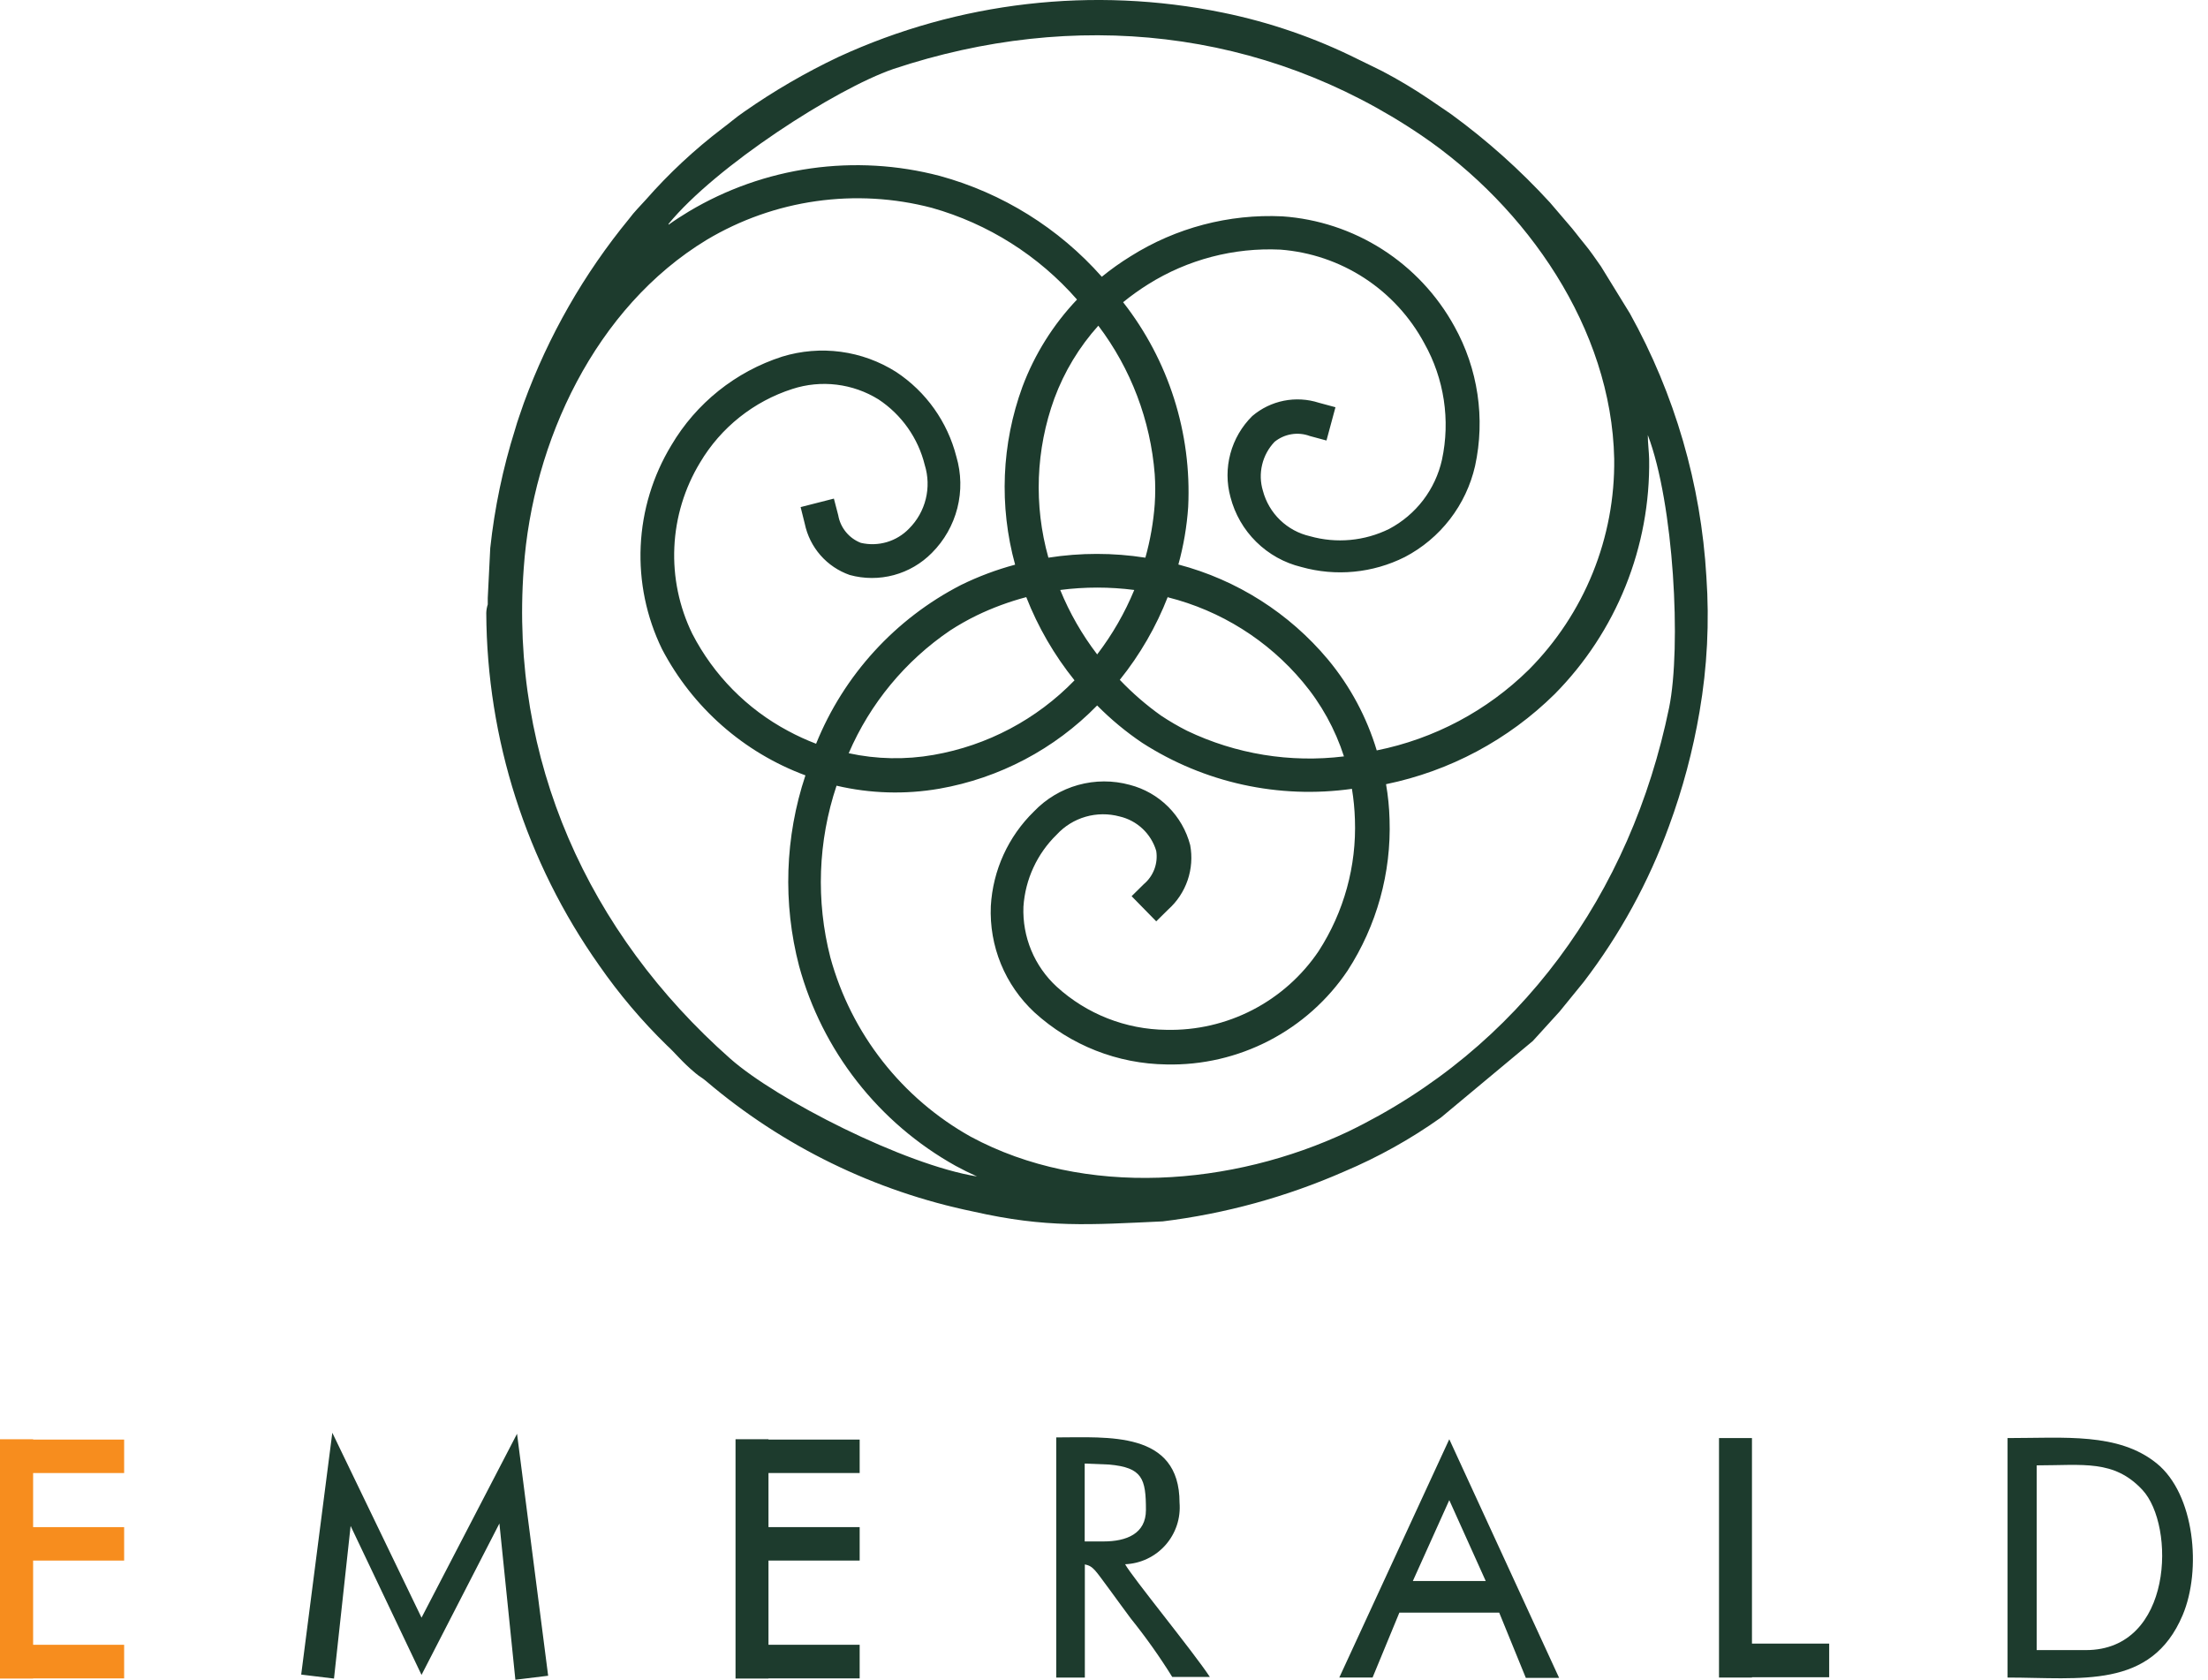
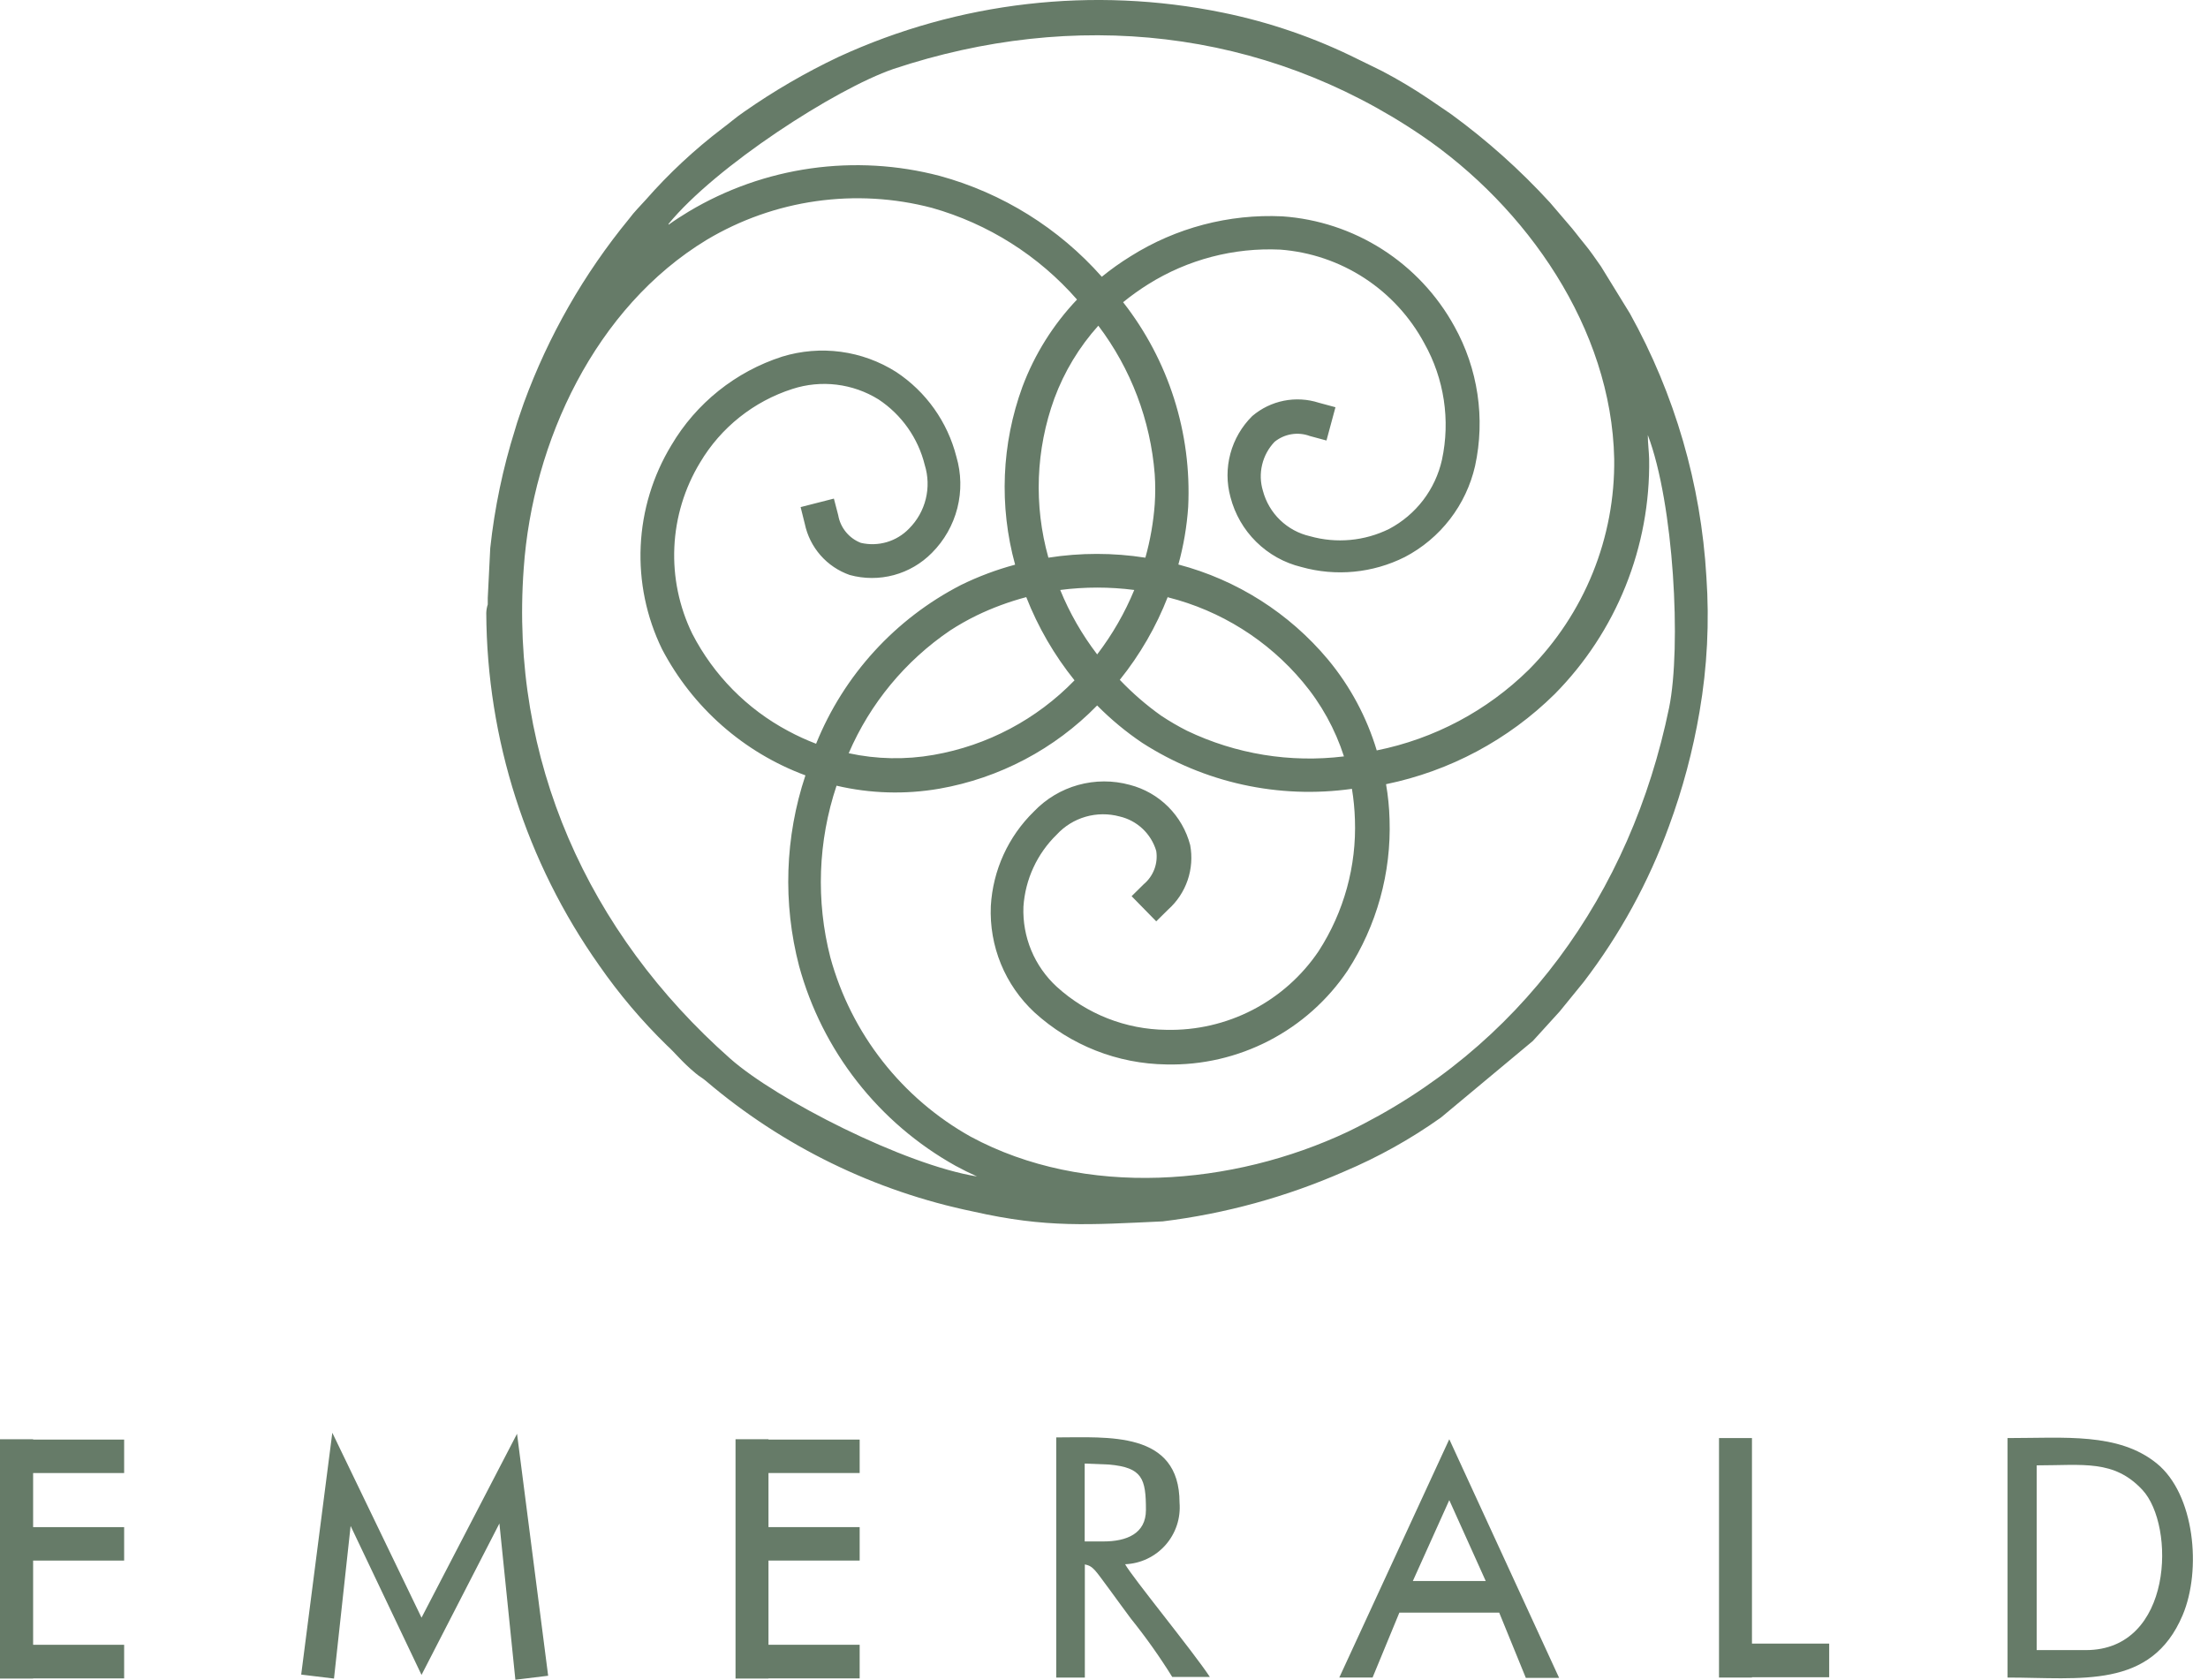
<svg xmlns="http://www.w3.org/2000/svg" width="117" height="89" viewBox="0 0 117 89" fill="none">
-   <path fill-rule="evenodd" clip-rule="evenodd" d="M61.885 31.612C61.266 33.203 60.407 34.69 59.337 36.021C60.004 36.721 60.736 37.356 61.523 37.916C61.966 38.211 62.425 38.479 62.899 38.719C65.484 39.957 68.37 40.428 71.215 40.077C70.75 38.635 70.011 37.296 69.036 36.135C67.186 33.922 64.683 32.351 61.885 31.647M35.431 11.903C35.775 11.656 36.137 11.427 36.498 11.207C38.478 10.024 40.673 9.248 42.957 8.924C45.24 8.6 47.565 8.735 49.796 9.32C53.117 10.228 56.102 12.085 58.384 14.664C58.869 14.269 59.378 13.907 59.91 13.579C62.311 12.067 65.118 11.328 67.952 11.463C69.836 11.594 71.656 12.195 73.248 13.212C74.839 14.229 76.15 15.628 77.061 17.282C78.319 19.535 78.711 22.169 78.163 24.689C77.928 25.715 77.474 26.677 76.832 27.509C76.189 28.342 75.374 29.026 74.442 29.513C72.743 30.367 70.787 30.555 68.957 30.042C68.054 29.823 67.228 29.362 66.567 28.71C65.905 28.058 65.433 27.238 65.201 26.338C64.995 25.584 64.994 24.79 65.197 24.035C65.4 23.28 65.8 22.593 66.356 22.044C66.835 21.636 67.41 21.357 68.028 21.233C68.645 21.11 69.284 21.146 69.883 21.339L70.765 21.577L70.289 23.34L69.407 23.102C69.095 22.986 68.759 22.953 68.431 23.008C68.103 23.062 67.795 23.201 67.537 23.411C67.214 23.75 66.987 24.168 66.879 24.624C66.77 25.079 66.784 25.555 66.92 26.003C67.077 26.594 67.392 27.131 67.832 27.555C68.272 27.979 68.82 28.275 69.416 28.411C70.814 28.806 72.31 28.668 73.613 28.023C74.316 27.651 74.929 27.131 75.412 26.5C75.894 25.868 76.234 25.139 76.408 24.363C76.86 22.261 76.527 20.065 75.474 18.191C74.721 16.789 73.628 15.6 72.295 14.732C70.962 13.864 69.432 13.347 67.846 13.226C65.38 13.109 62.937 13.749 60.844 15.06C60.381 15.35 59.936 15.668 59.513 16.013C61.928 19.096 63.152 22.947 62.961 26.859C62.891 27.891 62.717 28.913 62.441 29.91C65.546 30.726 68.32 32.489 70.377 34.954C71.548 36.367 72.423 38.002 72.952 39.76C75.997 39.148 78.798 37.662 81.011 35.483C82.47 34.015 83.622 32.271 84.399 30.352C85.175 28.434 85.562 26.38 85.535 24.31C85.394 17.406 80.897 10.969 75.324 7.177C66.929 1.481 56.903 0.475 47.353 3.65C44.267 4.708 37.918 8.817 35.422 11.868L35.431 11.903ZM60.695 29.539C60.952 28.617 61.118 27.672 61.188 26.718C61.224 26.189 61.224 25.659 61.188 25.13C60.965 22.274 59.928 19.541 58.199 17.256C57.187 18.382 56.397 19.689 55.871 21.109C54.884 23.82 54.773 26.771 55.554 29.548C57.254 29.282 58.986 29.282 60.686 29.548L60.695 29.539ZM58.146 34.663C58.944 33.618 59.602 32.474 60.104 31.259C58.801 31.091 57.483 31.091 56.18 31.259C56.678 32.478 57.337 33.626 58.137 34.672L58.146 34.663ZM41.992 20.607C39.939 21.264 38.198 22.651 37.098 24.504C36.275 25.861 35.805 27.403 35.733 28.988C35.66 30.574 35.987 32.152 36.683 33.578C37.813 35.771 39.585 37.568 41.762 38.728C42.241 38.986 42.736 39.213 43.244 39.407C44.712 35.772 47.438 32.786 50.924 30.994C51.843 30.544 52.802 30.184 53.79 29.919C52.935 26.813 53.071 23.517 54.178 20.492C54.822 18.773 55.806 17.202 57.07 15.871C55.032 13.542 52.36 11.854 49.381 11.013C47.38 10.488 45.294 10.368 43.245 10.659C41.197 10.949 39.227 11.645 37.45 12.706C31.542 16.286 28.218 23.402 27.751 30.121C27.01 40.236 31.154 49.424 38.694 56.09C41.145 58.26 47.926 61.716 51.771 62.334C51.383 62.157 51.004 61.972 50.633 61.769C48.617 60.645 46.846 59.13 45.423 57.313C43.999 55.496 42.953 53.414 42.344 51.188C41.475 47.858 41.592 44.347 42.679 41.082C39.405 39.869 36.697 37.484 35.078 34.389C34.252 32.692 33.864 30.815 33.95 28.93C34.036 27.044 34.594 25.21 35.572 23.596C36.888 21.363 38.978 19.691 41.445 18.896C42.451 18.588 43.511 18.5 44.554 18.64C45.597 18.78 46.597 19.145 47.485 19.707C49.071 20.754 50.209 22.355 50.677 24.196C50.939 25.083 50.957 26.025 50.729 26.922C50.501 27.819 50.035 28.638 49.381 29.293C48.825 29.858 48.128 30.265 47.363 30.471C46.597 30.677 45.79 30.675 45.025 30.465C44.428 30.256 43.894 29.897 43.477 29.421C43.06 28.945 42.773 28.369 42.644 27.749L42.424 26.868L44.187 26.418L44.417 27.3C44.473 27.626 44.614 27.933 44.824 28.189C45.034 28.446 45.307 28.644 45.616 28.763C46.071 28.869 46.547 28.855 46.995 28.722C47.443 28.589 47.849 28.342 48.173 28.005C48.605 27.572 48.91 27.03 49.056 26.436C49.202 25.843 49.183 25.22 49.002 24.637C48.651 23.212 47.775 21.971 46.551 21.162C45.877 20.744 45.12 20.478 44.332 20.382C43.545 20.286 42.746 20.363 41.992 20.607ZM56.938 36.047C55.867 34.716 55.005 33.229 54.381 31.638C53.47 31.879 52.584 32.207 51.736 32.617C51.259 32.851 50.797 33.113 50.351 33.402C47.974 35.013 46.107 37.271 44.972 39.909C46.451 40.23 47.979 40.26 49.469 39.998C52.314 39.503 54.928 38.12 56.938 36.047ZM55.995 52.281C57.585 53.731 59.654 54.544 61.806 54.565C63.392 54.601 64.963 54.239 66.373 53.51C67.782 52.781 68.987 51.709 69.874 50.394C71.215 48.321 71.886 45.886 71.796 43.419C71.779 42.875 71.726 42.333 71.638 41.796C67.758 42.343 63.812 41.476 60.518 39.354C59.661 38.776 58.864 38.114 58.137 37.379C55.882 39.688 52.958 41.23 49.778 41.788C47.969 42.102 46.116 42.048 44.328 41.629C43.343 44.57 43.229 47.734 44.002 50.738C44.55 52.733 45.49 54.6 46.766 56.228C48.042 57.857 49.63 59.216 51.436 60.226C57.485 63.489 65.315 62.845 71.426 59.962C80.553 55.553 86.417 47.361 88.445 37.493C89.097 34.283 88.701 26.691 87.316 23.049C87.316 23.473 87.378 23.931 87.387 24.319C87.422 26.625 86.998 28.914 86.138 31.054C85.278 33.193 84 35.14 82.378 36.779C79.924 39.199 76.822 40.856 73.445 41.55C73.552 42.164 73.614 42.786 73.631 43.41C73.728 46.246 72.952 49.044 71.409 51.426C70.355 52.993 68.924 54.269 67.247 55.138C65.571 56.007 63.702 56.441 61.815 56.399C59.221 56.368 56.73 55.386 54.813 53.639C54.043 52.923 53.437 52.049 53.038 51.076C52.639 50.103 52.457 49.055 52.503 48.004C52.612 46.108 53.427 44.322 54.787 42.996C55.428 42.325 56.238 41.839 57.132 41.591C58.026 41.343 58.971 41.34 59.866 41.585C60.635 41.784 61.338 42.184 61.9 42.745C62.463 43.307 62.866 44.008 63.067 44.777C63.182 45.398 63.136 46.038 62.932 46.636C62.728 47.233 62.373 47.769 61.903 48.189L61.268 48.816L59.963 47.484L60.606 46.849C60.859 46.637 61.053 46.363 61.169 46.054C61.285 45.745 61.319 45.412 61.268 45.086C61.135 44.637 60.885 44.231 60.544 43.911C60.203 43.59 59.784 43.366 59.328 43.26C58.737 43.1 58.114 43.105 57.527 43.274C56.939 43.444 56.409 43.771 55.995 44.221C54.955 45.232 54.327 46.593 54.231 48.039C54.2 48.832 54.341 49.622 54.646 50.355C54.95 51.087 55.411 51.744 55.995 52.281ZM25.767 32.476C25.799 39.164 27.886 45.681 31.745 51.144C32.806 52.672 34.011 54.095 35.343 55.394C35.757 55.764 36.145 56.276 36.86 56.866C37.089 57.06 37.177 57.078 37.406 57.272C41.472 60.735 46.346 63.115 51.577 64.194C55.466 65.076 57.749 64.891 61.612 64.714C64.924 64.308 68.159 63.419 71.215 62.078C73.028 61.313 74.752 60.352 76.355 59.212L81.223 55.156L81.681 54.653L82.643 53.595L83.921 52.025C85.836 49.522 87.359 46.742 88.436 43.781C89.163 41.81 89.706 39.776 90.058 37.705C90.464 35.347 90.585 32.949 90.42 30.562C90.135 25.663 88.748 20.892 86.364 16.603L84.829 14.108C84.547 13.711 84.292 13.323 83.948 12.909C83.604 12.494 83.419 12.221 83.066 11.824L82.131 10.731C80.545 9 78.79 7.431 76.893 6.048L75.703 5.237C74.913 4.705 74.095 4.216 73.251 3.773C72.784 3.535 72.449 3.385 71.973 3.147C69.699 2.01 67.286 1.177 64.795 0.669C57.931 -0.737 50.798 0.085 44.434 3.015C42.686 3.843 41.011 4.817 39.426 5.925C38.985 6.225 38.676 6.507 38.27 6.807C36.799 7.927 35.443 9.191 34.223 10.581C33.906 10.934 33.606 11.225 33.341 11.586C30.944 14.502 29.057 17.802 27.759 21.348C27.592 21.85 27.424 22.282 27.292 22.758C26.648 24.803 26.208 26.906 25.978 29.037L25.846 31.682C25.846 31.85 25.846 31.92 25.846 32.026C25.798 32.172 25.772 32.323 25.767 32.476Z" fill="#1D3B2D" />
-   <path fill-rule="evenodd" clip-rule="evenodd" d="M110.568 87.429H107.923V77.641C110.383 77.641 112.014 77.324 113.522 78.938C115.286 80.825 115.162 87.429 110.533 87.429M106.379 88.884C110.233 88.884 113.989 89.528 115.656 85.578C116.67 83.188 116.3 79.158 114.271 77.527C112.243 75.895 109.404 76.195 106.379 76.195V88.884Z" fill="#1D3B2D" />
-   <path fill-rule="evenodd" clip-rule="evenodd" d="M58.473 81.672H57.477V77.545L58.773 77.598C60.536 77.757 60.722 78.347 60.722 80.005C60.722 81.266 59.69 81.672 58.473 81.672ZM55.969 88.885H57.485V82.889C57.944 82.986 58.023 83.189 58.826 84.264C59.214 84.784 59.531 85.243 59.919 85.754C60.713 86.741 61.447 87.774 62.115 88.85H64.108C63.226 87.509 59.99 83.559 59.619 82.88C60.026 82.863 60.425 82.765 60.792 82.59C61.16 82.416 61.488 82.168 61.757 81.864C62.027 81.559 62.231 81.203 62.36 80.817C62.488 80.431 62.536 80.023 62.503 79.617C62.503 75.799 58.702 76.16 55.969 76.16V88.885Z" fill="#1D3B2D" />
-   <path fill-rule="evenodd" clip-rule="evenodd" d="M74.865 83.77L76.796 79.484L78.728 83.77H74.865ZM80.853 88.902H82.616L76.796 76.257L70.968 88.884H72.731L74.151 85.445H79.442L80.853 88.902Z" fill="#1D3B2D" />
-   <path fill-rule="evenodd" clip-rule="evenodd" d="M91.089 76.195H92.835V87.085H96.927V88.867H92.835V88.884H91.089V76.195Z" fill="#1D3B2D" />
-   <path fill-rule="evenodd" clip-rule="evenodd" d="M40.721 76.257V76.275H45.553V78.047H40.721V80.913H45.553V82.685H40.721V87.147H45.553V88.928H40.721V88.937H38.975V76.257H40.721Z" fill="#1D3B2D" />
-   <path fill-rule="evenodd" clip-rule="evenodd" d="M22.336 85.711L27.397 75.967L29.046 88.788L27.309 89L26.463 80.72L22.336 88.744L18.579 80.852L17.698 88.938L15.96 88.727L17.609 75.914L22.336 85.711Z" fill="#1D3B2D" />
-   <path fill-rule="evenodd" clip-rule="evenodd" d="M1.755 76.258V76.275H6.578V78.048H1.755V80.914H6.578V82.686H1.755V87.148H6.578V88.929H1.755V88.938H0V76.258H1.755Z" fill="#F78D1E" />
+   <path fill-rule="evenodd" clip-rule="evenodd" d="M61.885 31.612C61.266 33.203 60.407 34.69 59.337 36.021C60.004 36.721 60.736 37.356 61.523 37.916C61.966 38.211 62.425 38.479 62.899 38.719C65.484 39.957 68.37 40.428 71.215 40.077C70.75 38.635 70.011 37.296 69.036 36.135C67.186 33.922 64.683 32.351 61.885 31.647M35.431 11.903C35.775 11.656 36.137 11.427 36.498 11.207C38.478 10.024 40.673 9.248 42.957 8.924C45.24 8.6 47.565 8.735 49.796 9.32C53.117 10.228 56.102 12.085 58.384 14.664C58.869 14.269 59.378 13.907 59.91 13.579C62.311 12.067 65.118 11.328 67.952 11.463C69.836 11.594 71.656 12.195 73.248 13.212C74.839 14.229 76.15 15.628 77.061 17.282C78.319 19.535 78.711 22.169 78.163 24.689C77.928 25.715 77.474 26.677 76.832 27.509C76.189 28.342 75.374 29.026 74.442 29.513C72.743 30.367 70.787 30.555 68.957 30.042C68.054 29.823 67.228 29.362 66.567 28.71C65.905 28.058 65.433 27.238 65.201 26.338C64.995 25.584 64.994 24.79 65.197 24.035C65.4 23.28 65.8 22.593 66.356 22.044C66.835 21.636 67.41 21.357 68.028 21.233C68.645 21.11 69.284 21.146 69.883 21.339L70.765 21.577L70.289 23.34L69.407 23.102C69.095 22.986 68.759 22.953 68.431 23.008C68.103 23.062 67.795 23.201 67.537 23.411C67.214 23.75 66.987 24.168 66.879 24.624C66.77 25.079 66.784 25.555 66.92 26.003C67.077 26.594 67.392 27.131 67.832 27.555C68.272 27.979 68.82 28.275 69.416 28.411C70.814 28.806 72.31 28.668 73.613 28.023C74.316 27.651 74.929 27.131 75.412 26.5C75.894 25.868 76.234 25.139 76.408 24.363C76.86 22.261 76.527 20.065 75.474 18.191C74.721 16.789 73.628 15.6 72.295 14.732C70.962 13.864 69.432 13.347 67.846 13.226C65.38 13.109 62.937 13.749 60.844 15.06C60.381 15.35 59.936 15.668 59.513 16.013C61.928 19.096 63.152 22.947 62.961 26.859C62.891 27.891 62.717 28.913 62.441 29.91C65.546 30.726 68.32 32.489 70.377 34.954C71.548 36.367 72.423 38.002 72.952 39.76C75.997 39.148 78.798 37.662 81.011 35.483C82.47 34.015 83.622 32.271 84.399 30.352C85.175 28.434 85.562 26.38 85.535 24.31C85.394 17.406 80.897 10.969 75.324 7.177C66.929 1.481 56.903 0.475 47.353 3.65C44.267 4.708 37.918 8.817 35.422 11.868L35.431 11.903ZM60.695 29.539C60.952 28.617 61.118 27.672 61.188 26.718C61.224 26.189 61.224 25.659 61.188 25.13C60.965 22.274 59.928 19.541 58.199 17.256C57.187 18.382 56.397 19.689 55.871 21.109C54.884 23.82 54.773 26.771 55.554 29.548C57.254 29.282 58.986 29.282 60.686 29.548L60.695 29.539ZM58.146 34.663C58.944 33.618 59.602 32.474 60.104 31.259C58.801 31.091 57.483 31.091 56.18 31.259C56.678 32.478 57.337 33.626 58.137 34.672L58.146 34.663ZM41.992 20.607C39.939 21.264 38.198 22.651 37.098 24.504C36.275 25.861 35.805 27.403 35.733 28.988C35.66 30.574 35.987 32.152 36.683 33.578C37.813 35.771 39.585 37.568 41.762 38.728C42.241 38.986 42.736 39.213 43.244 39.407C44.712 35.772 47.438 32.786 50.924 30.994C51.843 30.544 52.802 30.184 53.79 29.919C52.935 26.813 53.071 23.517 54.178 20.492C54.822 18.773 55.806 17.202 57.07 15.871C55.032 13.542 52.36 11.854 49.381 11.013C47.38 10.488 45.294 10.368 43.245 10.659C41.197 10.949 39.227 11.645 37.45 12.706C31.542 16.286 28.218 23.402 27.751 30.121C27.01 40.236 31.154 49.424 38.694 56.09C41.145 58.26 47.926 61.716 51.771 62.334C51.383 62.157 51.004 61.972 50.633 61.769C48.617 60.645 46.846 59.13 45.423 57.313C43.999 55.496 42.953 53.414 42.344 51.188C41.475 47.858 41.592 44.347 42.679 41.082C39.405 39.869 36.697 37.484 35.078 34.389C34.252 32.692 33.864 30.815 33.95 28.93C34.036 27.044 34.594 25.21 35.572 23.596C36.888 21.363 38.978 19.691 41.445 18.896C42.451 18.588 43.511 18.5 44.554 18.64C45.597 18.78 46.597 19.145 47.485 19.707C49.071 20.754 50.209 22.355 50.677 24.196C50.939 25.083 50.957 26.025 50.729 26.922C50.501 27.819 50.035 28.638 49.381 29.293C48.825 29.858 48.128 30.265 47.363 30.471C46.597 30.677 45.79 30.675 45.025 30.465C44.428 30.256 43.894 29.897 43.477 29.421C43.06 28.945 42.773 28.369 42.644 27.749L42.424 26.868L44.187 26.418L44.417 27.3C44.473 27.626 44.614 27.933 44.824 28.189C45.034 28.446 45.307 28.644 45.616 28.763C46.071 28.869 46.547 28.855 46.995 28.722C47.443 28.589 47.849 28.342 48.173 28.005C48.605 27.572 48.91 27.03 49.056 26.436C49.202 25.843 49.183 25.22 49.002 24.637C48.651 23.212 47.775 21.971 46.551 21.162C45.877 20.744 45.12 20.478 44.332 20.382C43.545 20.286 42.746 20.363 41.992 20.607ZM56.938 36.047C55.867 34.716 55.005 33.229 54.381 31.638C53.47 31.879 52.584 32.207 51.736 32.617C51.259 32.851 50.797 33.113 50.351 33.402C47.974 35.013 46.107 37.271 44.972 39.909C46.451 40.23 47.979 40.26 49.469 39.998C52.314 39.503 54.928 38.12 56.938 36.047ZM55.995 52.281C57.585 53.731 59.654 54.544 61.806 54.565C63.392 54.601 64.963 54.239 66.373 53.51C67.782 52.781 68.987 51.709 69.874 50.394C71.215 48.321 71.886 45.886 71.796 43.419C71.779 42.875 71.726 42.333 71.638 41.796C67.758 42.343 63.812 41.476 60.518 39.354C59.661 38.776 58.864 38.114 58.137 37.379C55.882 39.688 52.958 41.23 49.778 41.788C47.969 42.102 46.116 42.048 44.328 41.629C43.343 44.57 43.229 47.734 44.002 50.738C44.55 52.733 45.49 54.6 46.766 56.228C48.042 57.857 49.63 59.216 51.436 60.226C57.485 63.489 65.315 62.845 71.426 59.962C80.553 55.553 86.417 47.361 88.445 37.493C89.097 34.283 88.701 26.691 87.316 23.049C87.316 23.473 87.378 23.931 87.387 24.319C87.422 26.625 86.998 28.914 86.138 31.054C85.278 33.193 84 35.14 82.378 36.779C79.924 39.199 76.822 40.856 73.445 41.55C73.552 42.164 73.614 42.786 73.631 43.41C73.728 46.246 72.952 49.044 71.409 51.426C70.355 52.993 68.924 54.269 67.247 55.138C65.571 56.007 63.702 56.441 61.815 56.399C59.221 56.368 56.73 55.386 54.813 53.639C54.043 52.923 53.437 52.049 53.038 51.076C52.639 50.103 52.457 49.055 52.503 48.004C52.612 46.108 53.427 44.322 54.787 42.996C55.428 42.325 56.238 41.839 57.132 41.591C58.026 41.343 58.971 41.34 59.866 41.585C60.635 41.784 61.338 42.184 61.9 42.745C62.463 43.307 62.866 44.008 63.067 44.777C63.182 45.398 63.136 46.038 62.932 46.636C62.728 47.233 62.373 47.769 61.903 48.189L61.268 48.816L59.963 47.484L60.606 46.849C60.859 46.637 61.053 46.363 61.169 46.054C61.285 45.745 61.319 45.412 61.268 45.086C61.135 44.637 60.885 44.231 60.544 43.911C60.203 43.59 59.784 43.366 59.328 43.26C58.737 43.1 58.114 43.105 57.527 43.274C56.939 43.444 56.409 43.771 55.995 44.221C54.955 45.232 54.327 46.593 54.231 48.039C54.2 48.832 54.341 49.622 54.646 50.355C54.95 51.087 55.411 51.744 55.995 52.281ZM25.767 32.476C25.799 39.164 27.886 45.681 31.745 51.144C32.806 52.672 34.011 54.095 35.343 55.394C35.757 55.764 36.145 56.276 36.86 56.866C37.089 57.06 37.177 57.078 37.406 57.272C41.472 60.735 46.346 63.115 51.577 64.194C55.466 65.076 57.749 64.891 61.612 64.714C64.924 64.308 68.159 63.419 71.215 62.078C73.028 61.313 74.752 60.352 76.355 59.212L81.223 55.156L81.681 54.653L82.643 53.595L83.921 52.025C85.836 49.522 87.359 46.742 88.436 43.781C89.163 41.81 89.706 39.776 90.058 37.705C90.464 35.347 90.585 32.949 90.42 30.562C90.135 25.663 88.748 20.892 86.364 16.603L84.829 14.108C84.547 13.711 84.292 13.323 83.948 12.909C83.604 12.494 83.419 12.221 83.066 11.824L82.131 10.731C80.545 9 78.79 7.431 76.893 6.048L75.703 5.237C74.913 4.705 74.095 4.216 73.251 3.773C72.784 3.535 72.449 3.385 71.973 3.147C69.699 2.01 67.286 1.177 64.795 0.669C57.931 -0.737 50.798 0.085 44.434 3.015C42.686 3.843 41.011 4.817 39.426 5.925C38.985 6.225 38.676 6.507 38.27 6.807C36.799 7.927 35.443 9.191 34.223 10.581C33.906 10.934 33.606 11.225 33.341 11.586C30.944 14.502 29.057 17.802 27.759 21.348C27.592 21.85 27.424 22.282 27.292 22.758C26.648 24.803 26.208 26.906 25.978 29.037L25.846 31.682C25.846 31.85 25.846 31.92 25.846 32.026C25.798 32.172 25.772 32.323 25.767 32.476Z" fill="#667B68" />
+   <path fill-rule="evenodd" clip-rule="evenodd" d="M110.568 87.429H107.923V77.641C110.383 77.641 112.014 77.324 113.522 78.938C115.286 80.825 115.162 87.429 110.533 87.429M106.379 88.884C110.233 88.884 113.989 89.528 115.656 85.578C116.67 83.188 116.3 79.158 114.271 77.527C112.243 75.895 109.404 76.195 106.379 76.195V88.884Z" fill="#667B68" />
+   <path fill-rule="evenodd" clip-rule="evenodd" d="M58.473 81.672H57.477V77.545L58.773 77.598C60.536 77.757 60.722 78.347 60.722 80.005C60.722 81.266 59.69 81.672 58.473 81.672ZM55.969 88.885H57.485V82.889C57.944 82.986 58.023 83.189 58.826 84.264C59.214 84.784 59.531 85.243 59.919 85.754C60.713 86.741 61.447 87.774 62.115 88.85H64.108C63.226 87.509 59.99 83.559 59.619 82.88C60.026 82.863 60.425 82.765 60.792 82.59C61.16 82.416 61.488 82.168 61.757 81.864C62.027 81.559 62.231 81.203 62.36 80.817C62.488 80.431 62.536 80.023 62.503 79.617C62.503 75.799 58.702 76.16 55.969 76.16V88.885Z" fill="#667B68" />
+   <path fill-rule="evenodd" clip-rule="evenodd" d="M74.865 83.77L76.796 79.484L78.728 83.77H74.865ZM80.853 88.902H82.616L76.796 76.257L70.968 88.884H72.731L74.151 85.445H79.442L80.853 88.902Z" fill="#667B68" />
+   <path fill-rule="evenodd" clip-rule="evenodd" d="M91.089 76.195H92.835V87.085H96.927V88.867H92.835V88.884H91.089V76.195Z" fill="#667B68" />
+   <path fill-rule="evenodd" clip-rule="evenodd" d="M40.721 76.257V76.275H45.553V78.047H40.721V80.913H45.553V82.685H40.721V87.147H45.553V88.928H40.721V88.937H38.975V76.257H40.721Z" fill="#667B68" />
+   <path fill-rule="evenodd" clip-rule="evenodd" d="M22.336 85.711L27.397 75.967L29.046 88.788L27.309 89L26.463 80.72L22.336 88.744L18.579 80.852L17.698 88.938L15.96 88.727L17.609 75.914L22.336 85.711Z" fill="#667B68" />
+   <path fill-rule="evenodd" clip-rule="evenodd" d="M1.755 76.258V76.275H6.578V78.048H1.755V80.914H6.578V82.686H1.755V87.148H6.578V88.929H1.755V88.938H0V76.258H1.755Z" fill="#667B68" />
</svg>
